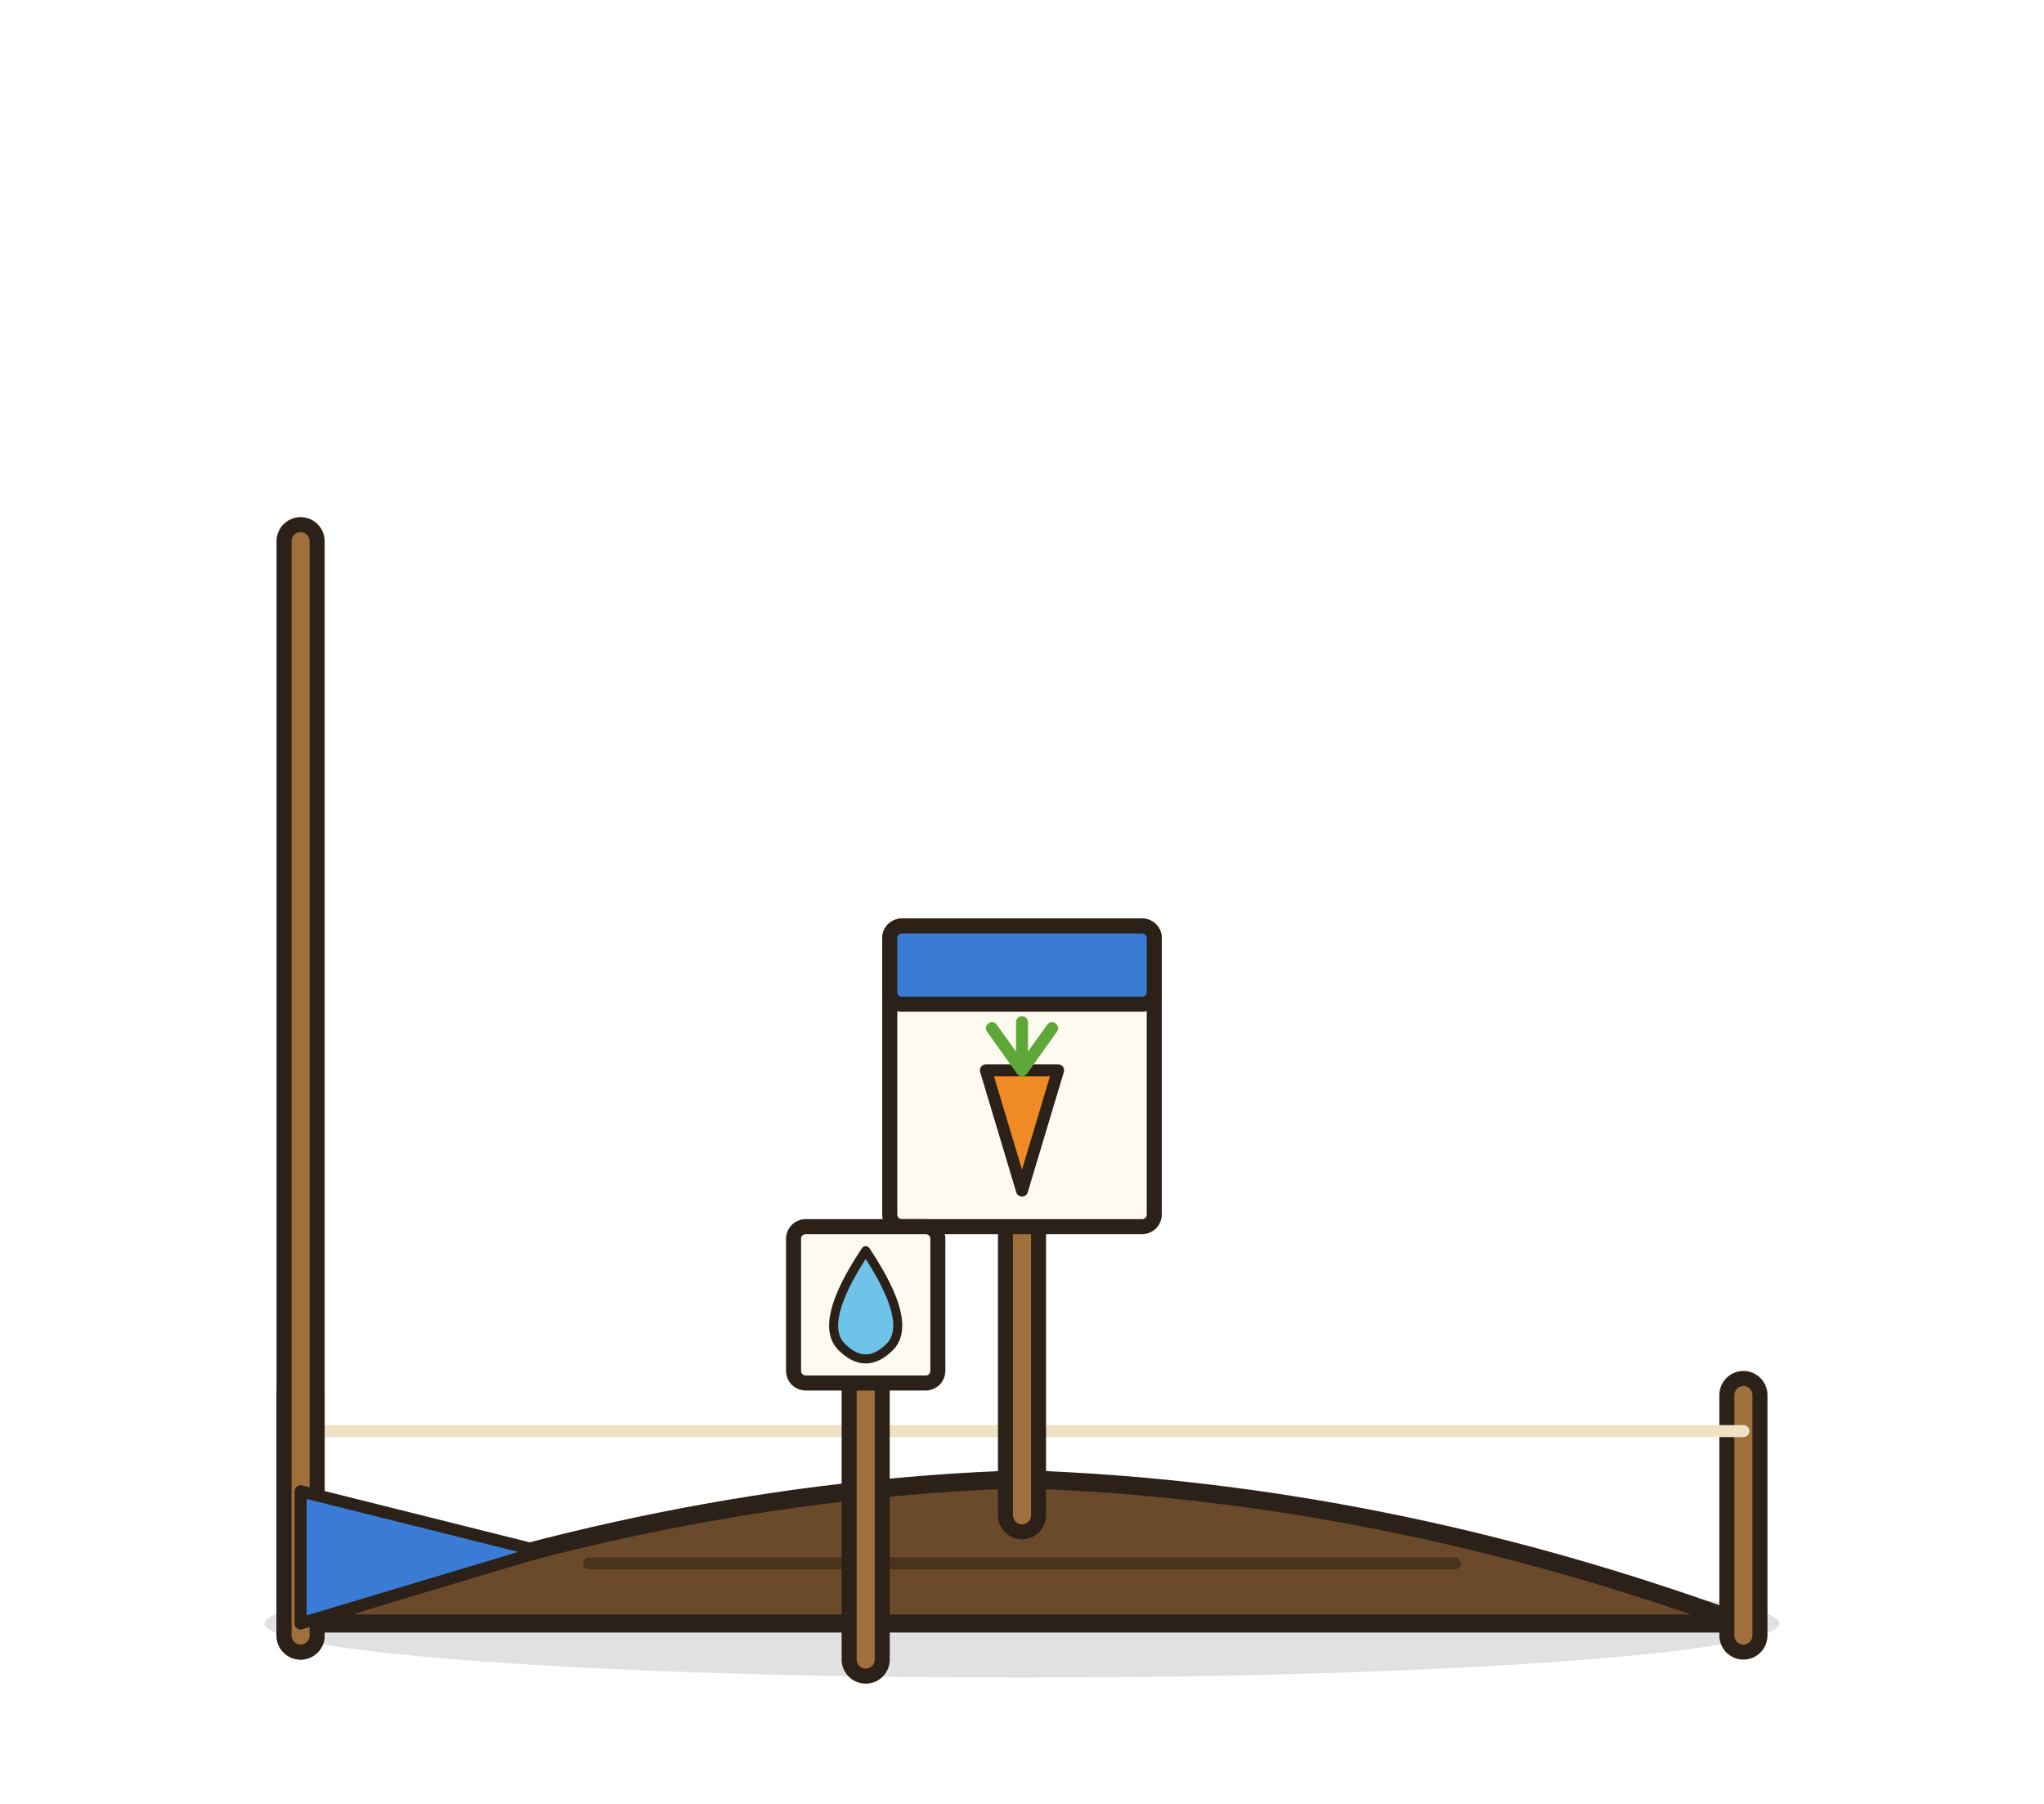
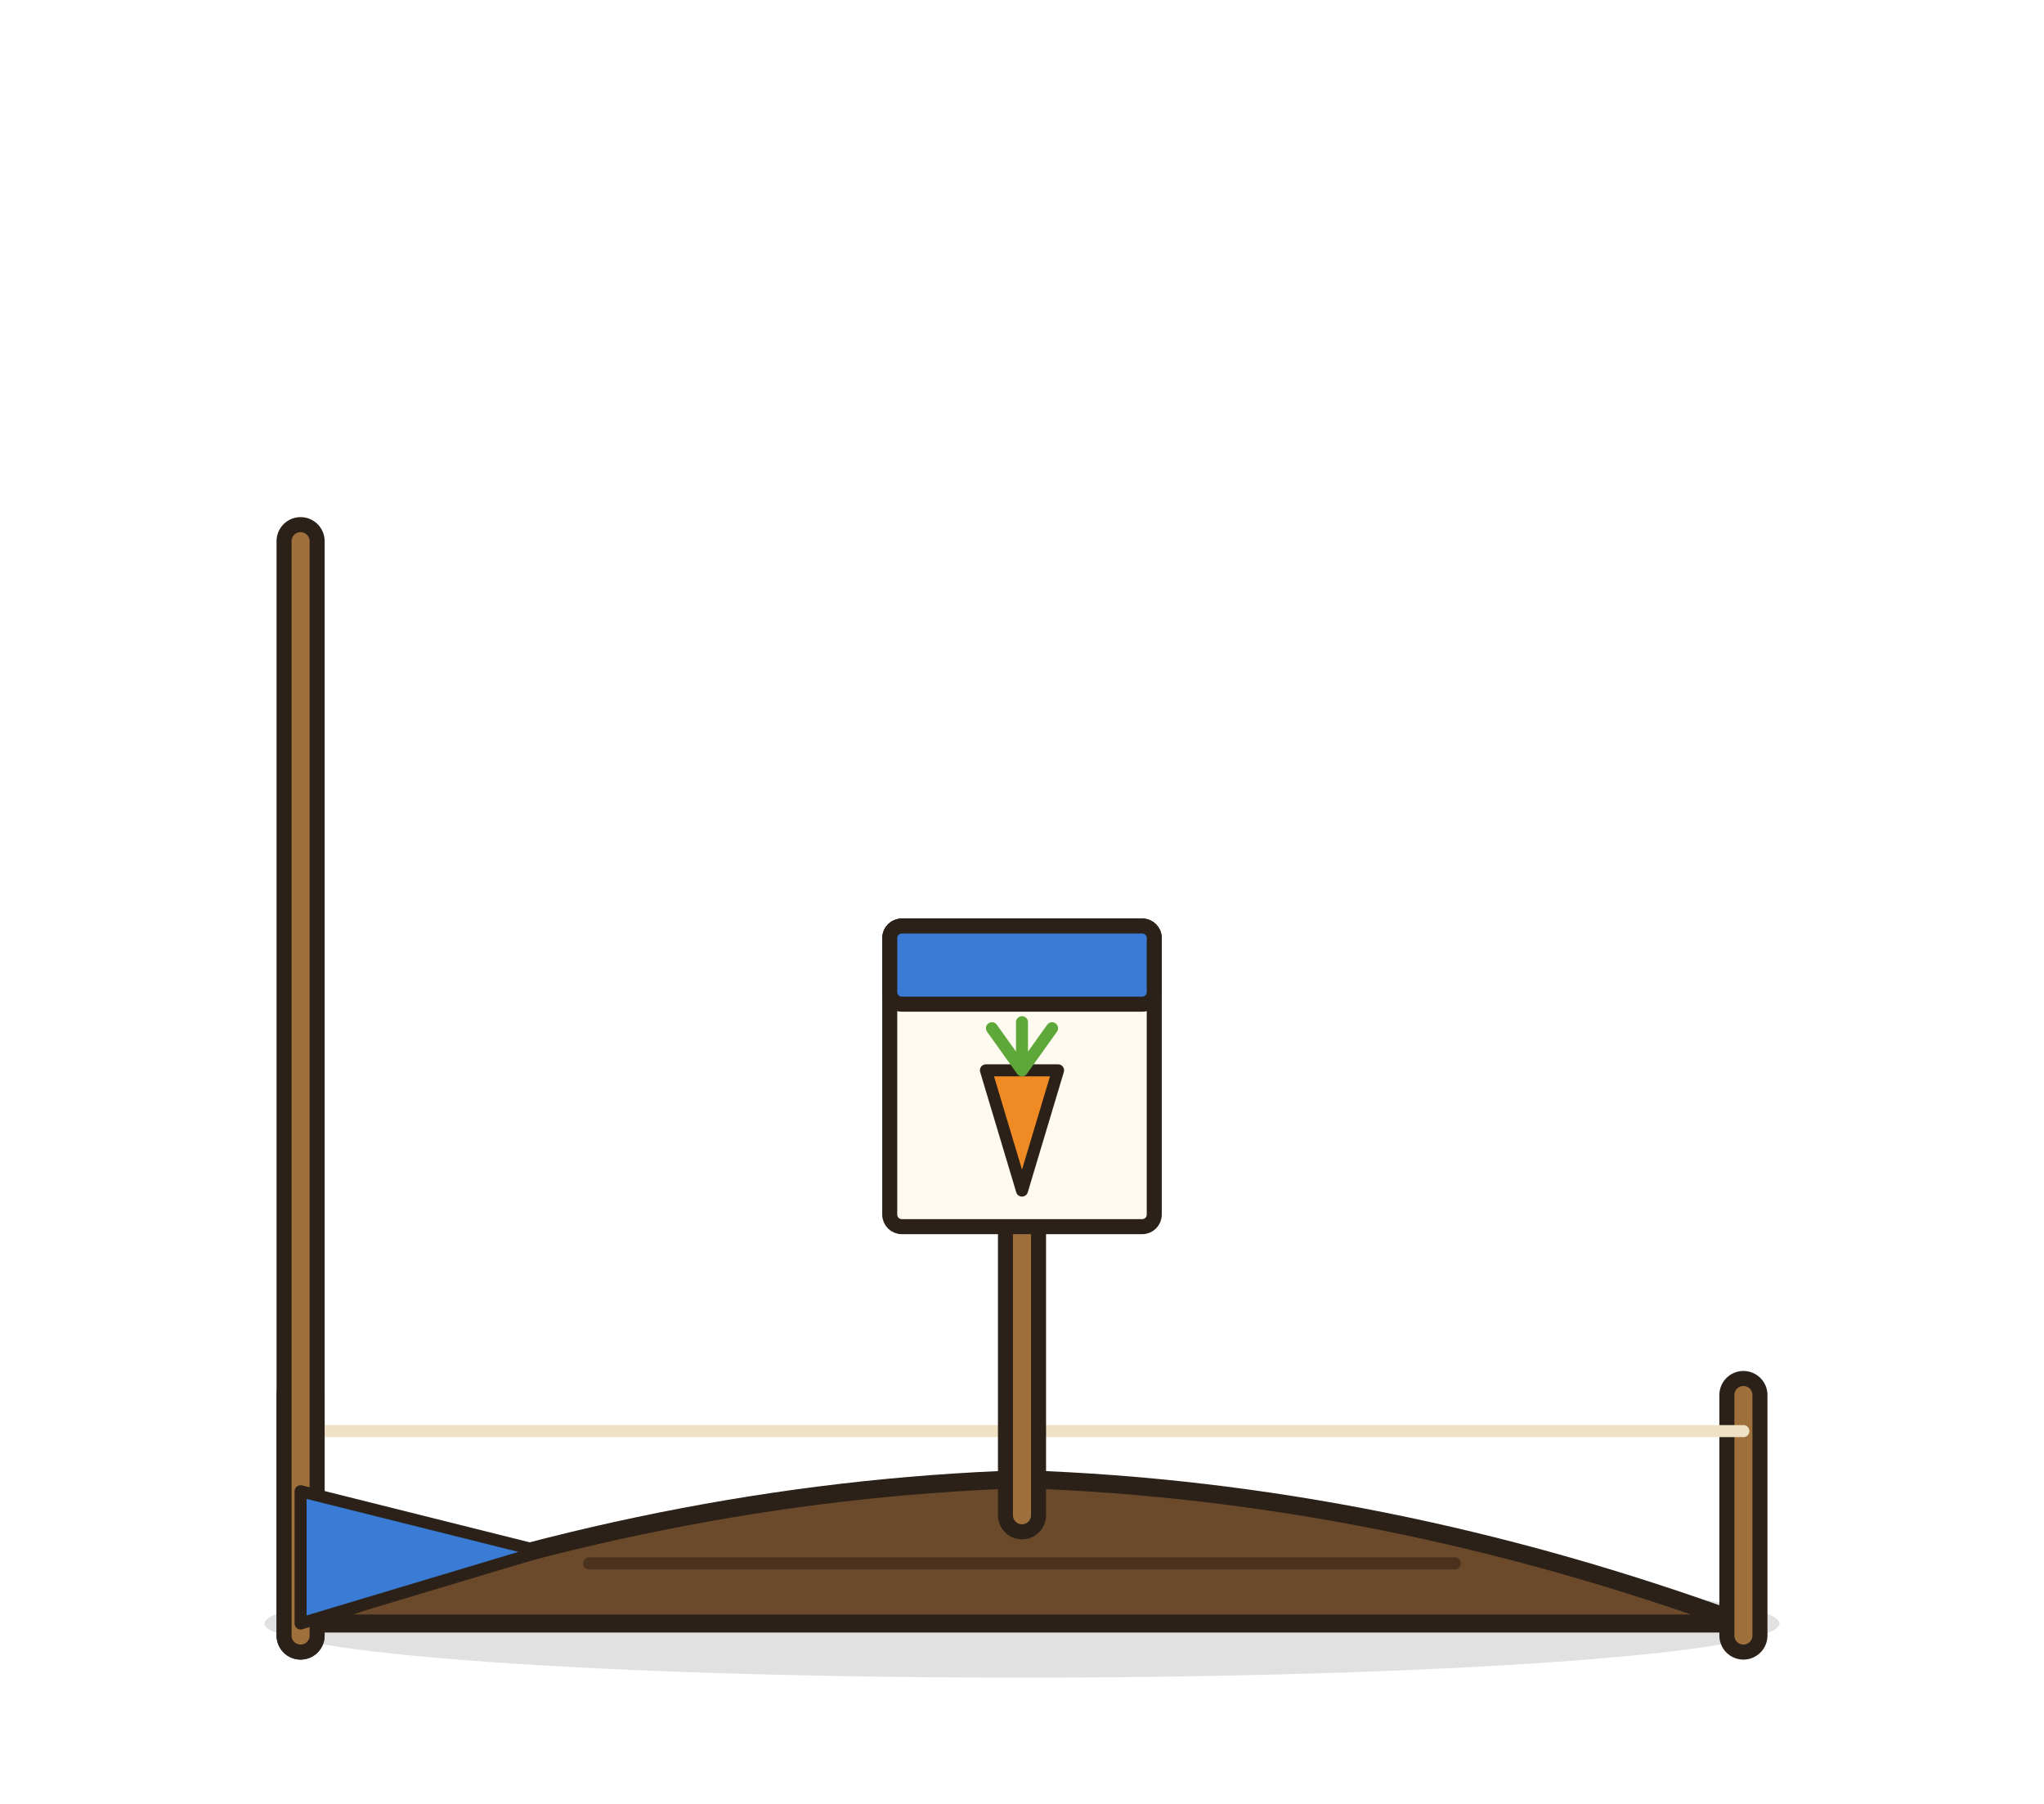
<svg xmlns="http://www.w3.org/2000/svg" viewBox="-170 -270 340 300" width="340" height="300">
  <g>
    <ellipse cx="0" cy="0" rx="126" ry="9" fill="#000000" fill-opacity="0.12" />
    <path d="M-120 0 Q-60.0 -22 0 -24 Q60.0 -22 120 0 Z" fill="#6b4a2b" stroke="#2b2118" stroke-width="3" stroke-linejoin="round" stroke-linecap="round" />
    <path d="M-72 -10 L72 -10" fill="none" stroke="#4a321c" stroke-width="2" stroke-linejoin="round" stroke-linecap="round" />
    <path d="M-120 2 L-120 -38" fill="none" stroke="#2b2118" stroke-width="8" stroke-linejoin="round" stroke-linecap="round" />
    <path d="M-120 2 L-120 -38" fill="none" stroke="#a0703c" stroke-width="3" stroke-linejoin="round" stroke-linecap="round" />
    <path d="M120 2 L120 -38" fill="none" stroke="#2b2118" stroke-width="8" stroke-linejoin="round" stroke-linecap="round" />
    <path d="M120 2 L120 -38" fill="none" stroke="#a0703c" stroke-width="3" stroke-linejoin="round" stroke-linecap="round" />
    <path d="M-120 -32 L120 -32" fill="none" stroke="#efe2c4" stroke-width="2" stroke-linejoin="round" stroke-linecap="round" />
    <path d="M0 -18 L0 -70" fill="none" stroke="#2b2118" stroke-width="8" stroke-linejoin="round" stroke-linecap="round" />
    <path d="M0 -18 L0 -70" fill="none" stroke="#a0703c" stroke-width="3" stroke-linejoin="round" stroke-linecap="round" />
    <rect x="-22" y="-116" width="44" height="50" rx="2" fill="#fffaf0" stroke="#2b2118" stroke-width="2.5" />
    <rect x="-22" y="-116" width="44" height="13" rx="2" fill="#3a7bd5" stroke="#2b2118" stroke-width="2.5" />
    <path d="M-6 -92 L6 -92 L0 -72 Z" fill="#f08a24" stroke="#2b2118" stroke-width="2" stroke-linejoin="round" stroke-linecap="round" />
    <path d="M0 -92 l-5 -7 M0 -92 l0 -8 M0 -92 l5 -7" fill="none" stroke="#5ea83a" stroke-width="2" stroke-linejoin="round" stroke-linecap="round" />
    <path d="M-120 2 L-120 -180" fill="none" stroke="#2b2118" stroke-width="8" stroke-linejoin="round" stroke-linecap="round" />
    <path d="M-120 2 L-120 -180" fill="none" stroke="#a0703c" stroke-width="3" stroke-linejoin="round" stroke-linecap="round" />
    <path d="M-120 -22 L-80 -12 L-120 0 Z" fill="#3a7bd5" stroke="#2b2118" stroke-width="2" stroke-linejoin="round" stroke-linecap="round" />
-     <path d="M-26 6 L-26 -40" fill="none" stroke="#2b2118" stroke-width="8" stroke-linejoin="round" stroke-linecap="round" />
-     <path d="M-26 6 L-26 -40" fill="none" stroke="#a0703c" stroke-width="3" stroke-linejoin="round" stroke-linecap="round" />
-     <rect x="-38" y="-66" width="24" height="26" rx="2" fill="#fffaf0" stroke="#2b2118" stroke-width="2.5" />
-     <path d="M-26 -62 Q-34 -50 -30 -46 Q-26 -42 -22 -46 Q-18 -50 -26 -62 Z" fill="#6fc3e8" stroke="#2b2118" stroke-width="1.5" stroke-linejoin="round" stroke-linecap="round" />
  </g>
</svg>
